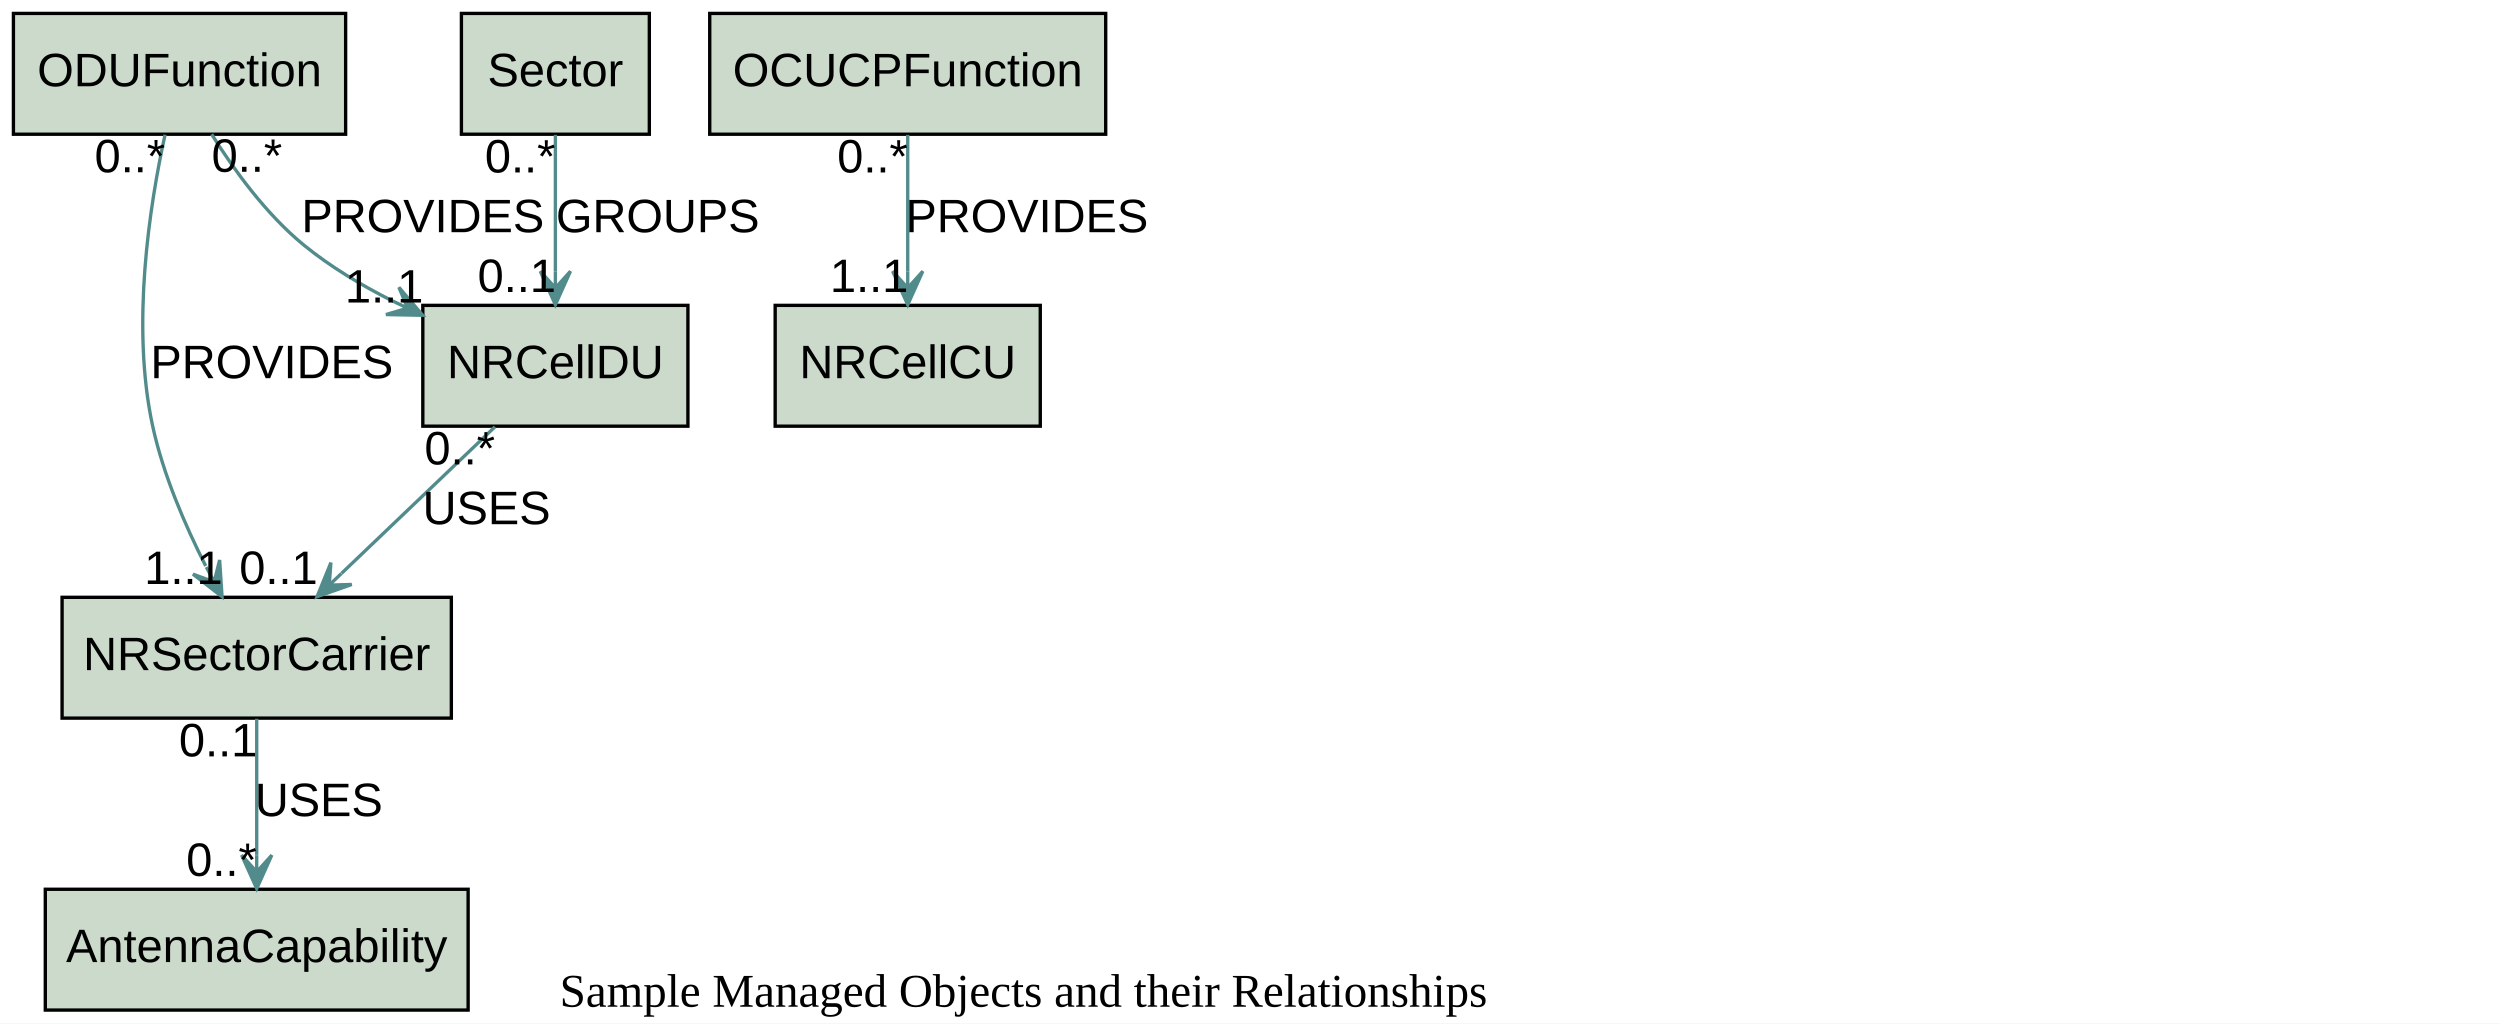
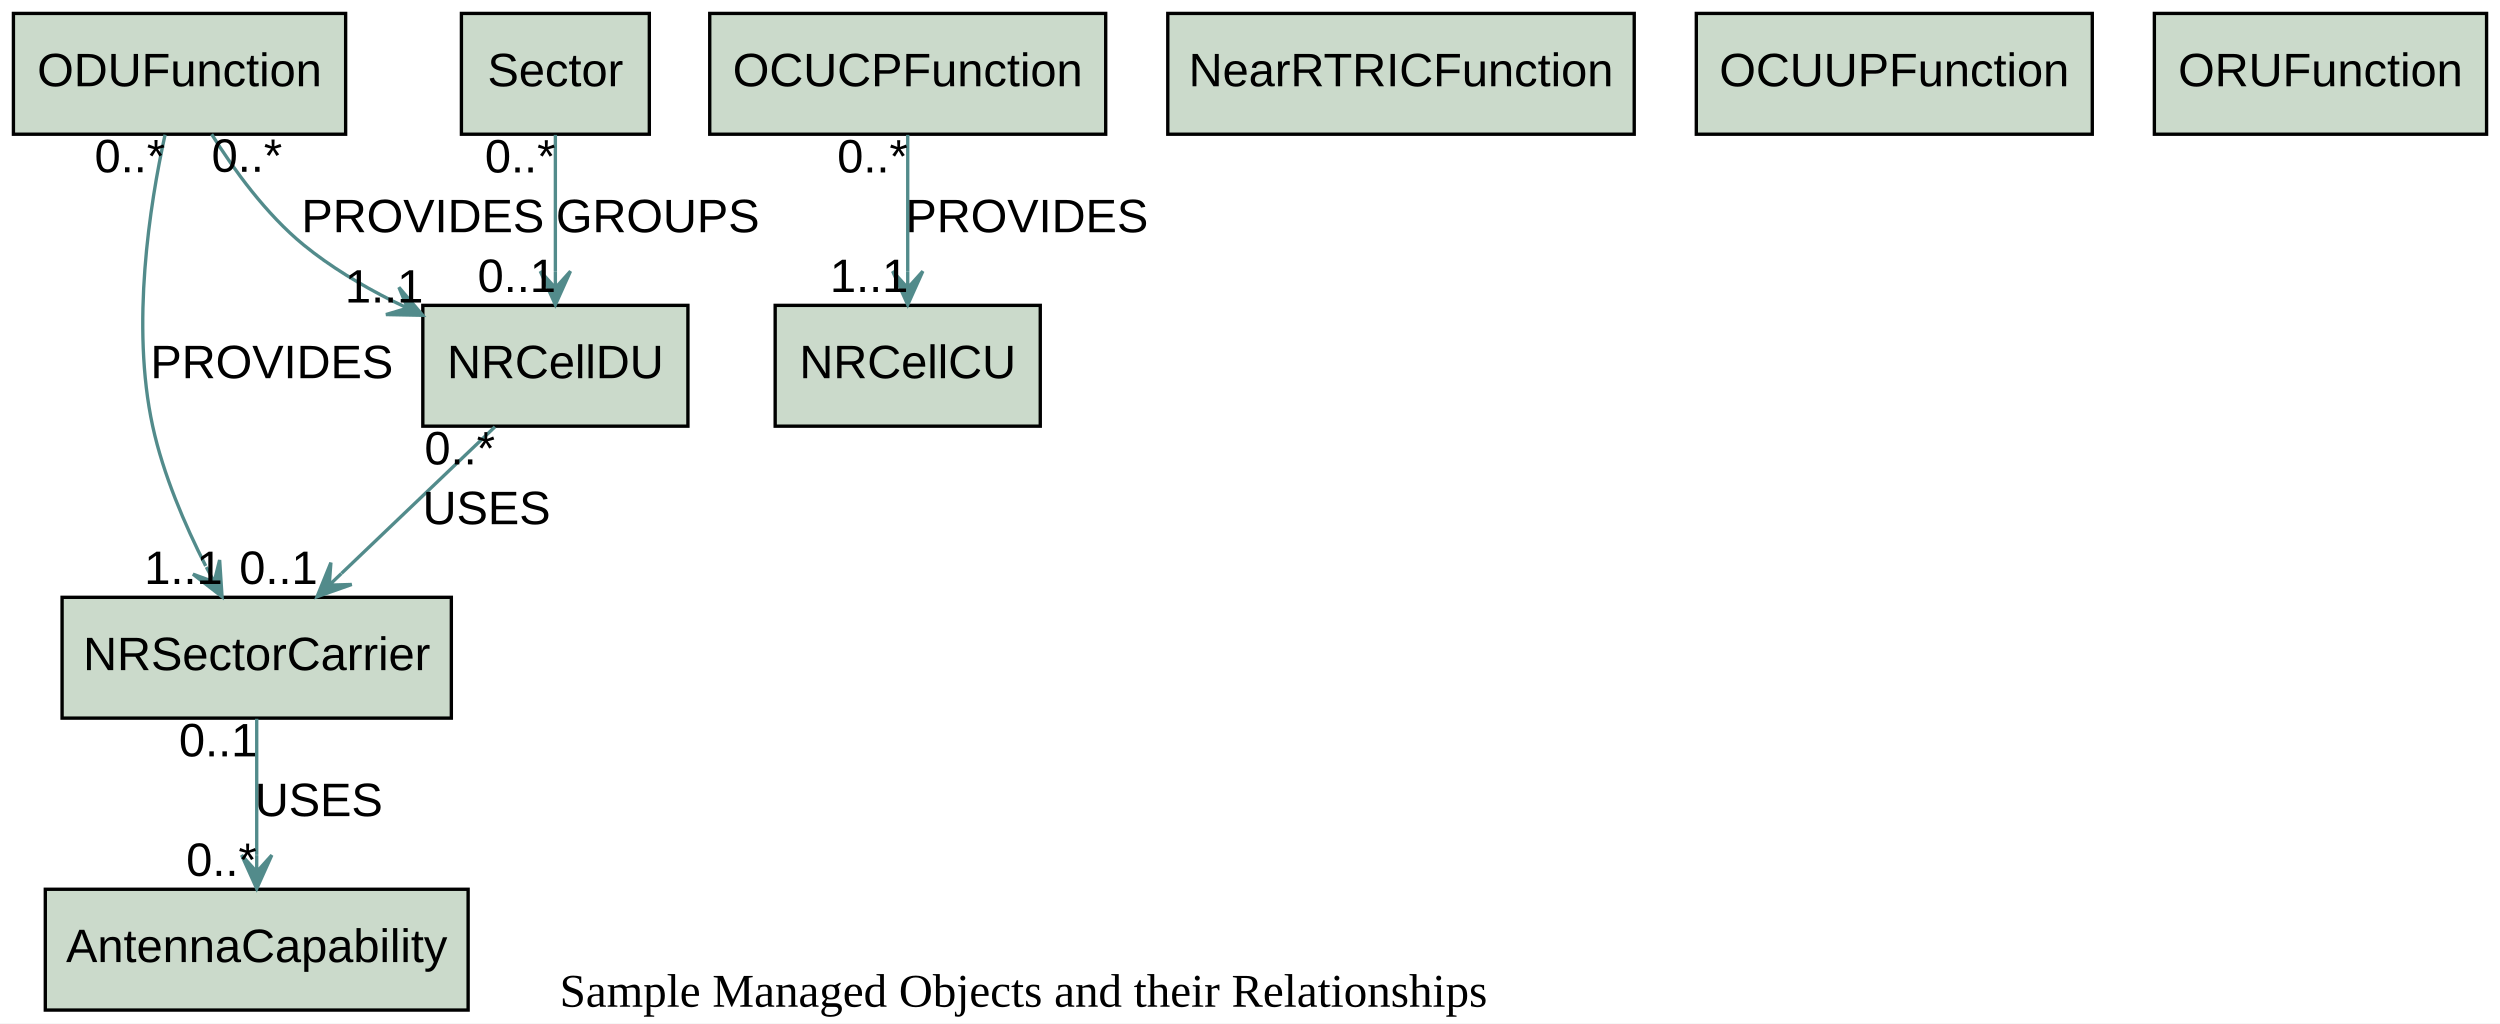
<svg xmlns="http://www.w3.org/2000/svg" width="745px" height="305px" viewBox="0.00 0.00 745.00 305.00">
  <g id="graph0" class="graph" transform="scale(1.0 1.0) rotate(0.0) translate(4.0 301.0)">
    <polygon fill="white" stroke="transparent" points="-4,4 -4,-301 741,-301 741,4 -4,4" />
    <g id="node1" class="node">
      <polygon fill="#366f34" fill-opacity="0.255" stroke="black" points="135.5,-36 9.5,-36 9.5,0 135.5,0 135.5,-36" />
      <text text-anchor="middle" x="72.5" y="-14.3" font-family="Arial" font-size="14.00">AntennaCapability</text>
    </g>
    <g id="node2" class="node">
      <polygon fill="#366f34" fill-opacity="0.255" stroke="black" points="306,-210 227,-210 227,-174 306,-174 306,-210" />
      <text text-anchor="middle" x="266.5" y="-188.3" font-family="Arial" font-size="14.00">NRCellCU</text>
    </g>
    <g id="node3" class="node">
      <polygon fill="#366f34" fill-opacity="0.255" stroke="black" points="201,-210 122,-210 122,-174 201,-174 201,-210" />
      <text text-anchor="middle" x="161.5" y="-188.3" font-family="Arial" font-size="14.00">NRCellDU</text>
    </g>
    <g id="node4" class="node">
      <polygon fill="#366f34" fill-opacity="0.255" stroke="black" points="130.5,-123 14.5,-123 14.5,-87 130.5,-87 130.5,-123" />
      <text text-anchor="middle" x="72.5" y="-101.3" font-family="Arial" font-size="14.00">NRSectorCarrier</text>
    </g>
    <g id="edge1" class="edge">
      <path fill="none" stroke="#528b8b" d="M143.49,-173.8C130.34,-161.24 112.34,-144.05 97.76,-130.12" />
      <polygon fill="#528b8b" stroke="#528b8b" points="90.48,-123.18 100.82,-126.83 94.1,-126.63 97.72,-130.08 97.72,-130.08 97.72,-130.08 94.1,-126.63 94.61,-133.34 90.48,-123.18 90.48,-123.18" />
      <text text-anchor="middle" x="141" y="-144.8" font-family="Arial" font-size="14.00">USES</text>
      <text text-anchor="middle" x="78.98" y="-126.98" font-family="Arial" font-size="14.00">0..1</text>
      <text text-anchor="middle" x="132.99" y="-162.6" font-family="Arial" font-size="14.00">0..*</text>
    </g>
    <g id="edge2" class="edge">
      <path fill="none" stroke="#528b8b" d="M72.5,-86.8C72.5,-75.16 72.5,-59.55 72.5,-46.24" />
      <polygon fill="#528b8b" stroke="#528b8b" points="72.5,-36.18 77,-46.18 72.5,-41.18 72.5,-46.18 72.5,-46.18 72.5,-46.18 72.5,-41.18 68,-46.18 72.5,-36.18 72.5,-36.18" />
      <text text-anchor="middle" x="91" y="-57.8" font-family="Arial" font-size="14.00">USES</text>
      <text text-anchor="middle" x="62" y="-39.98" font-family="Arial" font-size="14.00">0..*</text>
      <text text-anchor="middle" x="61" y="-75.6" font-family="Arial" font-size="14.00">0..1</text>
    </g>
+     <g id="node5" class="node">
+       <polygon fill="#366f34" fill-opacity="0.255" stroke="black" points="483,-297 344,-297 344,-261 483,-261 483,-297" />
+       <text text-anchor="middle" x="413.5" y="-275.3" font-family="Arial" font-size="14.00">NearRTRICFunction</text>
+     </g>
    <g id="node6" class="node">
      <polygon fill="#366f34" fill-opacity="0.255" stroke="black" points="325.5,-297 207.5,-297 207.5,-261 325.5,-261 325.5,-297" />
      <text text-anchor="middle" x="266.5" y="-275.3" font-family="Arial" font-size="14.00">OCUCPFunction</text>
    </g>
    <g id="edge3" class="edge">
      <path fill="none" stroke="#528b8b" d="M266.5,-260.8C266.5,-249.16 266.5,-233.55 266.5,-220.24" />
      <polygon fill="#528b8b" stroke="#528b8b" points="266.5,-210.18 271,-220.18 266.5,-215.18 266.5,-220.18 266.5,-220.18 266.5,-220.18 266.5,-215.18 262,-220.18 266.5,-210.18 266.5,-210.18" />
      <text text-anchor="middle" x="302" y="-231.8" font-family="Arial" font-size="14.00">PROVIDES</text>
      <text text-anchor="middle" x="255" y="-213.98" font-family="Arial" font-size="14.00">1..1</text>
      <text text-anchor="middle" x="256" y="-249.6" font-family="Arial" font-size="14.00">0..*</text>
+     </g>
+     <g id="node7" class="node">
+       <polygon fill="#366f34" fill-opacity="0.255" stroke="black" points="619.5,-297 501.5,-297 501.5,-261 619.5,-261 619.5,-297" />
+       <text text-anchor="middle" x="560.5" y="-275.3" font-family="Arial" font-size="14.00">OCUUPFunction</text>
    </g>
    <g id="node8" class="node">
      <polygon fill="#366f34" fill-opacity="0.255" stroke="black" points="99,-297 0,-297 0,-261 99,-261 99,-297" />
      <text text-anchor="middle" x="49.5" y="-275.3" font-family="Arial" font-size="14.00">ODUFunction</text>
    </g>
    <g id="edge5" class="edge">
      <path fill="none" stroke="#528b8b" d="M59.07,-261C65.68,-250.43 75.3,-237.16 86.5,-228 94.34,-221.59 103.56,-216.06 112.79,-211.4" />
      <polygon fill="#528b8b" stroke="#528b8b" points="121.97,-207.04 114.87,-215.39 117.46,-209.18 112.94,-211.33 112.94,-211.33 112.94,-211.33 117.46,-209.18 111.01,-207.26 121.97,-207.04 121.97,-207.04" />
      <text text-anchor="middle" x="122" y="-231.8" font-family="Arial" font-size="14.00">PROVIDES</text>
      <text text-anchor="middle" x="110.47" y="-210.84" font-family="Arial" font-size="14.00">1..1</text>
      <text text-anchor="middle" x="69.57" y="-249.8" font-family="Arial" font-size="14.00">0..*</text>
    </g>
    <g id="edge4" class="edge">
      <path fill="none" stroke="#528b8b" d="M45.19,-260.86C40.64,-240.07 34.97,-204.08 41.5,-174 44.63,-159.59 51.09,-144.58 57.3,-132.34" />
      <polygon fill="#528b8b" stroke="#528b8b" points="62.17,-123.17 61.45,-134.12 59.82,-127.59 57.48,-132.01 57.48,-132.01 57.48,-132.01 59.82,-127.59 53.5,-129.9 62.17,-123.17 62.17,-123.17" />
      <text text-anchor="middle" x="77" y="-188.3" font-family="Arial" font-size="14.00">PROVIDES</text>
      <text text-anchor="middle" x="50.67" y="-126.97" font-family="Arial" font-size="14.00">1..1</text>
      <text text-anchor="middle" x="34.69" y="-249.66" font-family="Arial" font-size="14.00">0..*</text>
    </g>
+     <g id="node9" class="node">
+       <polygon fill="#366f34" fill-opacity="0.255" stroke="black" points="737,-297 638,-297 638,-261 737,-261 737,-297" />
+       <text text-anchor="middle" x="687.5" y="-275.3" font-family="Arial" font-size="14.00">ORUFunction</text>
+     </g>
    <g id="node10" class="node">
      <polygon fill="#366f34" fill-opacity="0.255" stroke="black" points="189.5,-297 133.5,-297 133.5,-261 189.5,-261 189.5,-297" />
      <text text-anchor="middle" x="161.5" y="-275.3" font-family="Arial" font-size="14.00">Sector</text>
    </g>
    <g id="edge6" class="edge">
      <path fill="none" stroke="#528b8b" d="M161.5,-260.8C161.5,-249.16 161.5,-233.55 161.5,-220.24" />
      <polygon fill="#528b8b" stroke="#528b8b" points="161.5,-210.18 166,-220.18 161.5,-215.18 161.5,-220.18 161.5,-220.18 161.5,-220.18 161.5,-215.18 157,-220.18 161.5,-210.18 161.5,-210.18" />
      <text text-anchor="middle" x="192" y="-231.8" font-family="Arial" font-size="14.00">GROUPS</text>
      <text text-anchor="middle" x="150" y="-213.98" font-family="Arial" font-size="14.00">0..1</text>
      <text text-anchor="middle" x="151" y="-249.6" font-family="Arial" font-size="14.00">0..*</text>
    </g>
  </g>
  <text x="305" y="300" font-size="14" text-anchor="middle" fill="black">Sample Managed Objects and their Relationships</text>
</svg>
